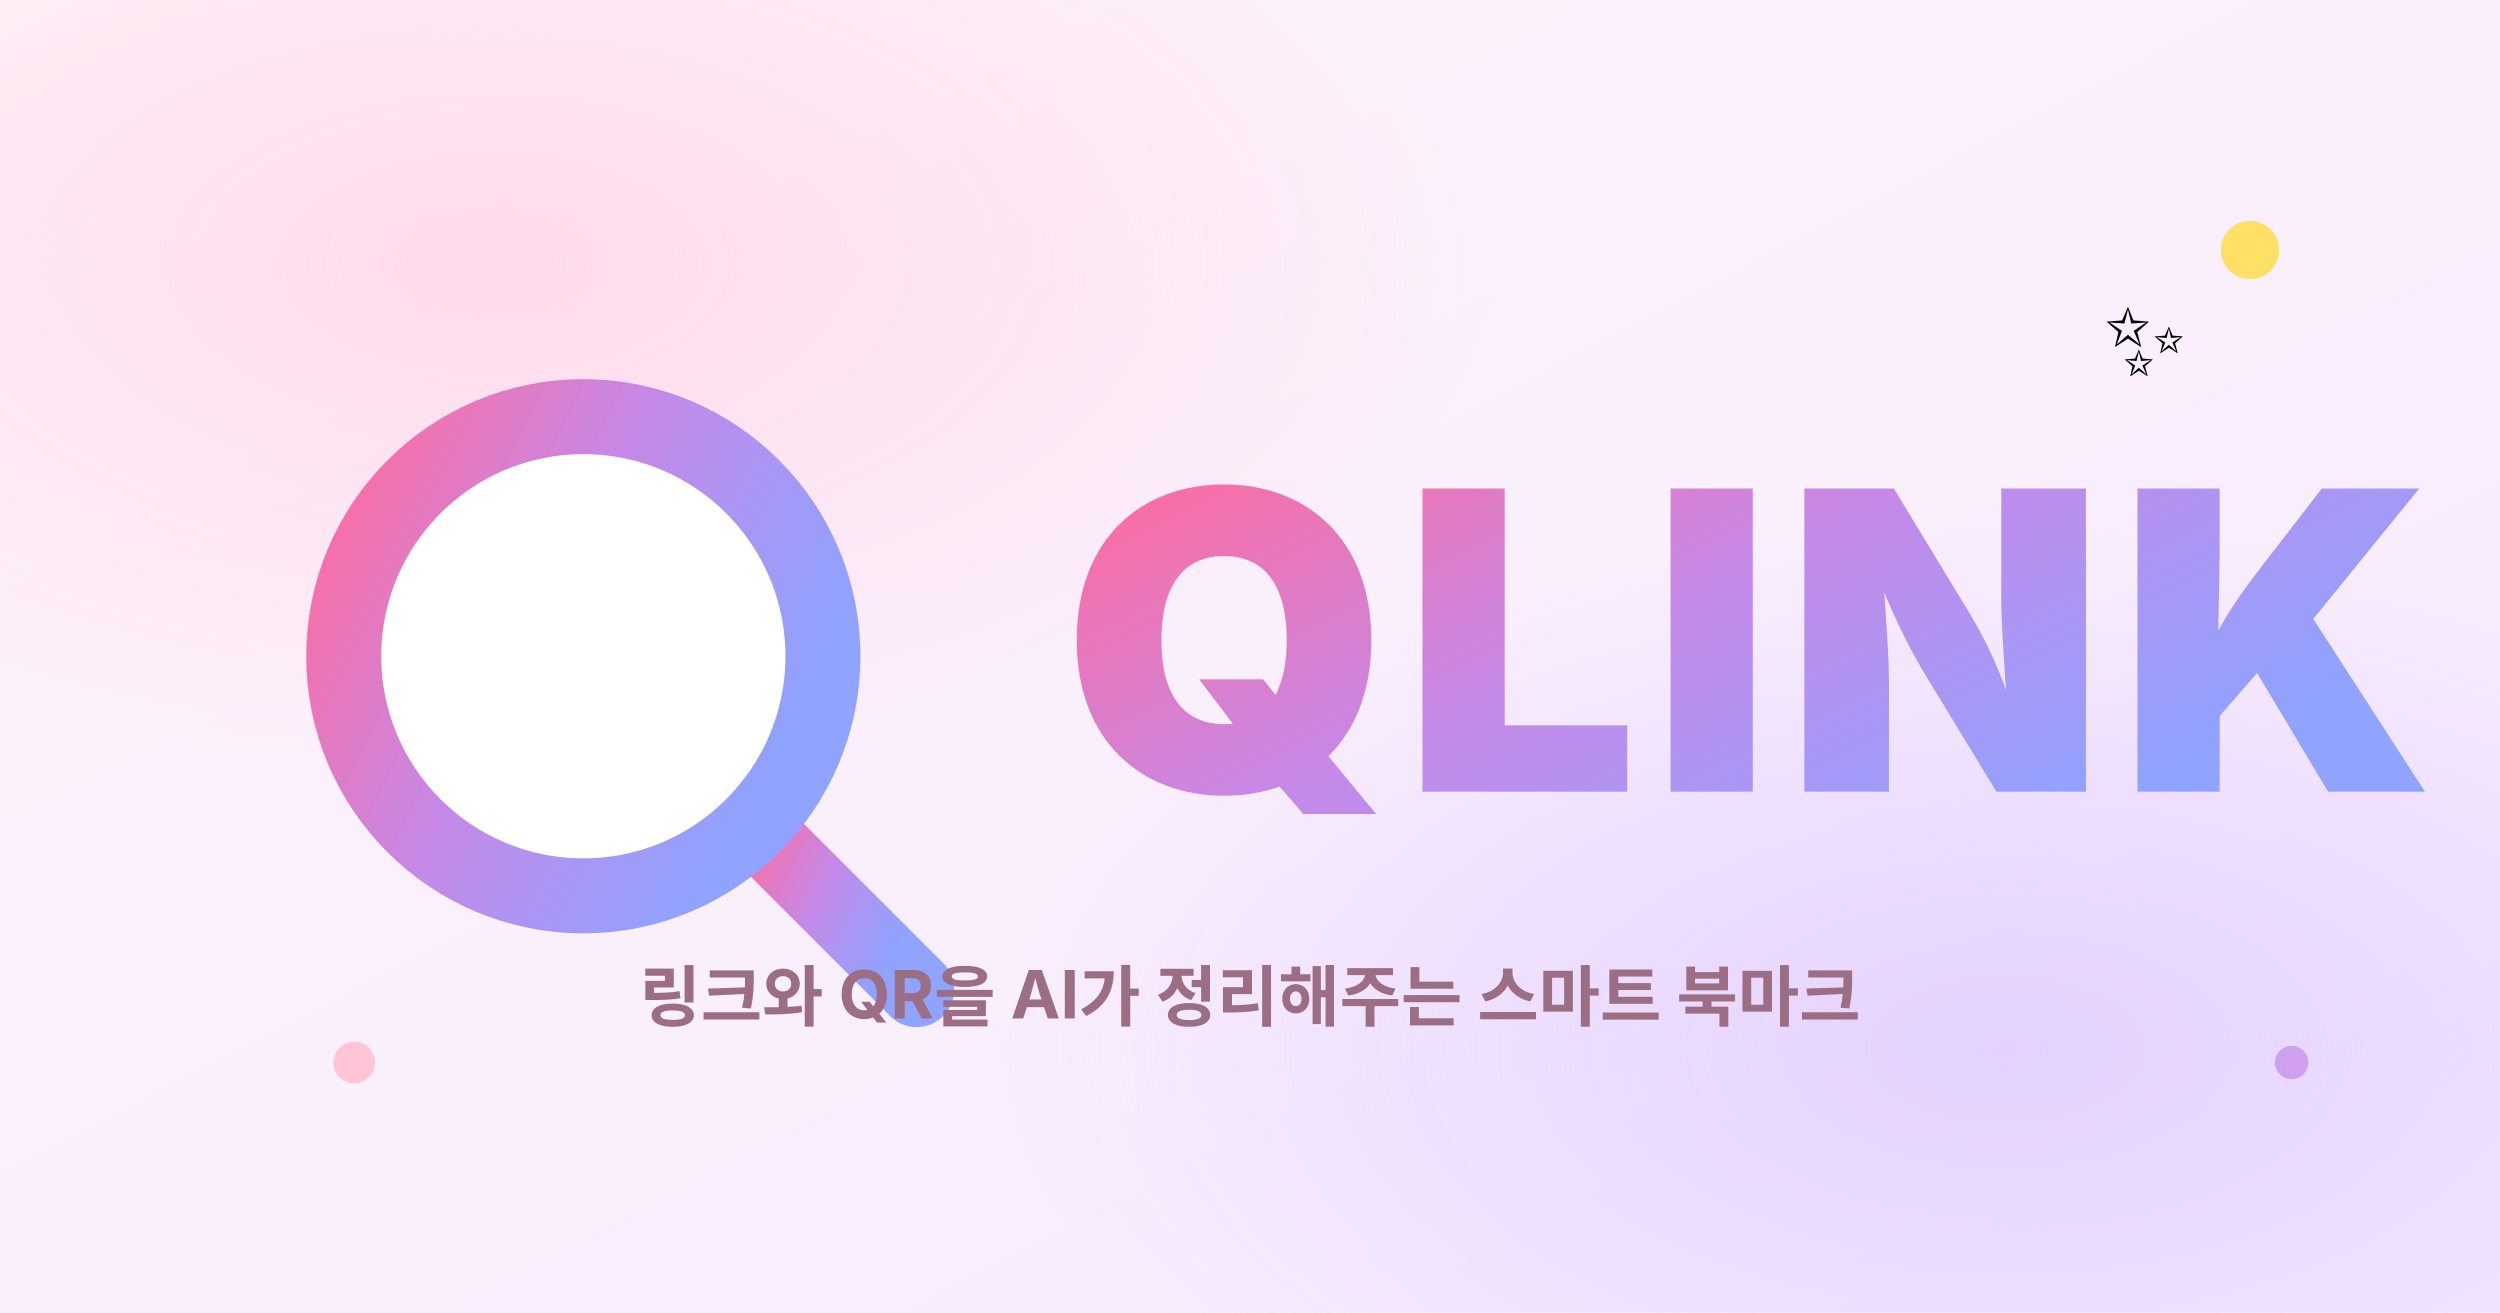
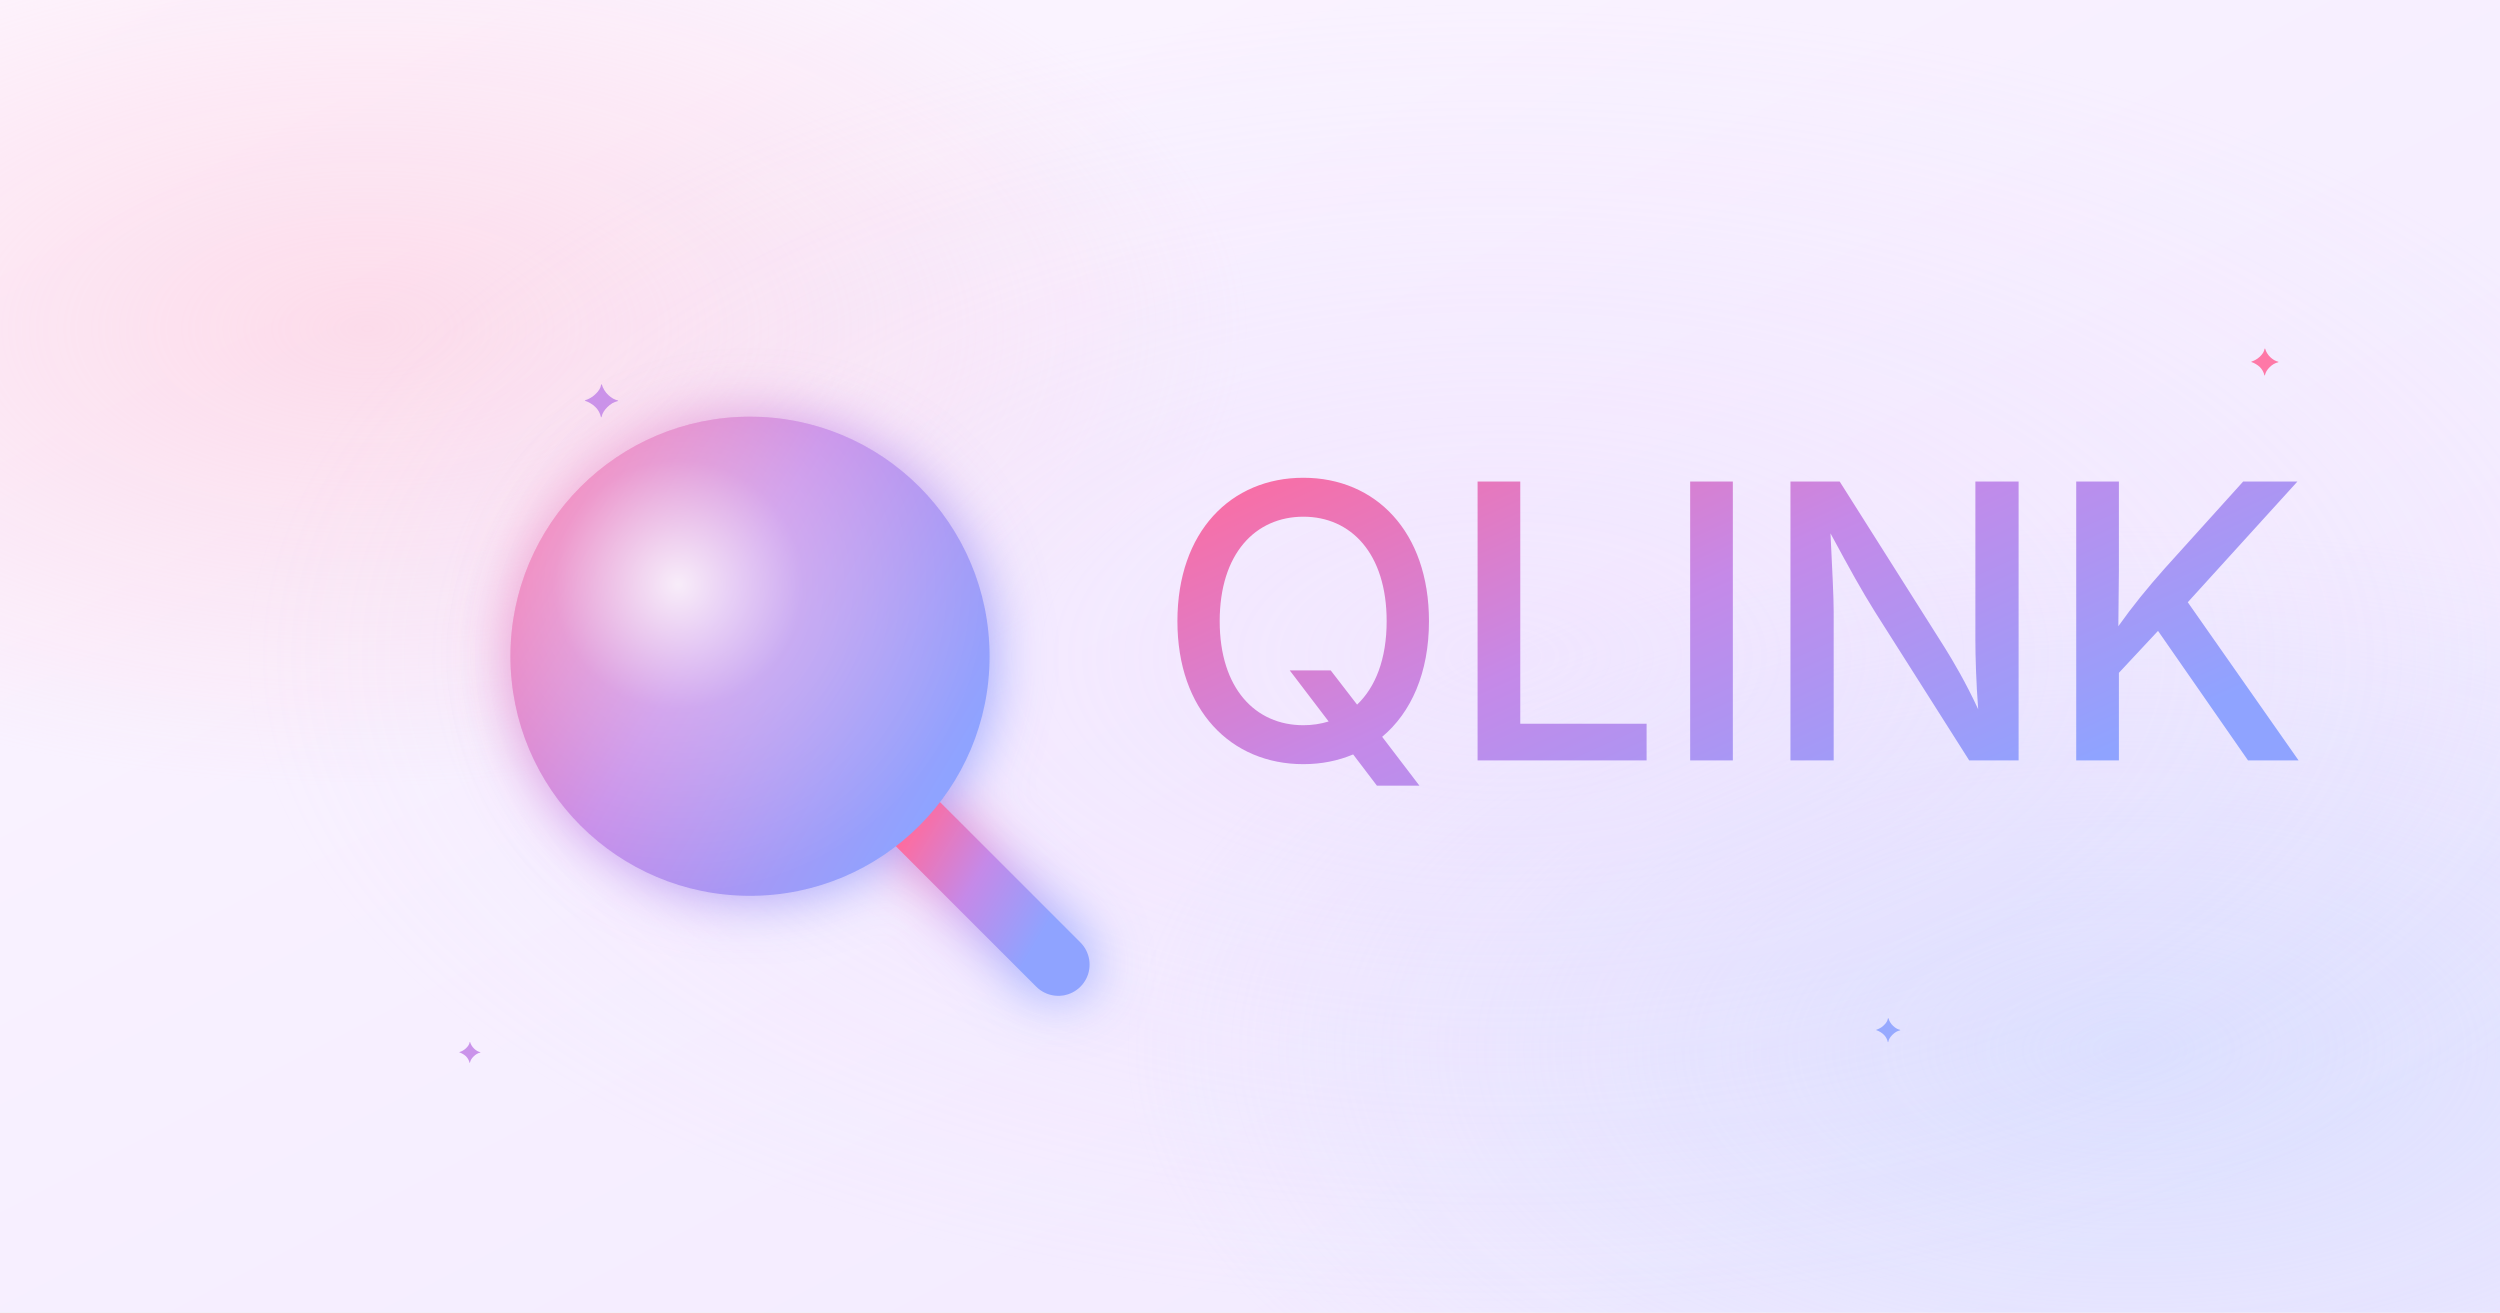
<svg xmlns="http://www.w3.org/2000/svg" viewBox="0 0 1200 630" width="1200" height="630">
  <defs>
    <linearGradient id="bg" x1="0%" y1="0%" x2="100%" y2="100%">
-       <stop offset="0%" stop-color="#FFF5FA" />
-       <stop offset="100%" stop-color="#F5EAFF" />
+       <stop offset="0%" stop-color="#FDF6FF" />
+       <stop offset="100%" stop-color="#F0E8FF" />
    </linearGradient>
-     <linearGradient id="brand" x1="0%" y1="0%" x2="100%" y2="50%">
+     <linearGradient id="brand" x1="0%" y1="0%" x2="100%" y2="60%">
      <stop offset="0%" stop-color="#FF6B9D" />
      <stop offset="50%" stop-color="#C589E8" />
      <stop offset="100%" stop-color="#8FA3FF" />
    </linearGradient>
-     <linearGradient id="brandLight" x1="0%" y1="0%" x2="100%" y2="0%">
-       <stop offset="0%" stop-color="#FFFFFF" stop-opacity=".95" />
-       <stop offset="100%" stop-color="#FFFFFF" stop-opacity=".75" />
-     </linearGradient>
-     <radialGradient id="halo1" cx="20%" cy="20%" r="40%">
-       <stop offset="0%" stop-color="#FFD6E8" stop-opacity="0.85" />
-       <stop offset="100%" stop-color="#FFD6E8" stop-opacity="0" />
+     <radialGradient id="lensGlow" cx="35%" cy="35%" r="65%">
+       <stop offset="0%" stop-color="#FFFFFF" stop-opacity="0.85" />
+       <stop offset="40%" stop-color="#FFFFFF" stop-opacity="0.25" />
+       <stop offset="100%" stop-color="#FFFFFF" stop-opacity="0" />
    </radialGradient>
-     <radialGradient id="halo2" cx="80%" cy="80%" r="40%">
-       <stop offset="0%" stop-color="#E0CCFF" stop-opacity="0.85" />
-       <stop offset="100%" stop-color="#E0CCFF" stop-opacity="0" />
+     <radialGradient id="halo1" cx="15%" cy="25%" r="35%">
+       <stop offset="0%" stop-color="#FFC4D6" stop-opacity="0.5" />
+       <stop offset="100%" stop-color="#FFC4D6" stop-opacity="0" />
    </radialGradient>
+     <radialGradient id="halo2" cx="85%" cy="80%" r="40%">
+       <stop offset="0%" stop-color="#C4D6FF" stop-opacity="0.5" />
+       <stop offset="100%" stop-color="#C4D6FF" stop-opacity="0" />
+     </radialGradient>
+     <radialGradient id="halo3" cx="60%" cy="50%" r="50%">
+       <stop offset="0%" stop-color="#E8D6FF" stop-opacity="0.35" />
+       <stop offset="100%" stop-color="#E8D6FF" stop-opacity="0" />
+     </radialGradient>
+     <filter id="softGlow" x="-20%" y="-20%" width="140%" height="140%">
+       <feGaussianBlur stdDeviation="14" result="blur" />
+       <feMerge>
+         <feMergeNode in="blur" />
+         <feMergeNode in="SourceGraphic" />
+       </feMerge>
+     </filter>
  </defs>
  <rect width="1200" height="630" fill="url(#bg)" />
  <rect width="1200" height="630" fill="url(#halo1)" />
  <rect width="1200" height="630" fill="url(#halo2)" />
-   <g transform="translate(280, 315)">
-     <line x1="80" y1="80" x2="160" y2="160" stroke="url(#brand)" stroke-width="36" stroke-linecap="round" />
-     <circle cx="0" cy="0" r="115" fill="white" stroke="url(#brand)" stroke-width="36" />
-     <ellipse cx="-30" cy="-40" rx="40" ry="22" fill="white" opacity="0.7" />
+   <rect width="1200" height="630" fill="url(#halo3)" />
+   <g transform="translate(360, 315)" filter="url(#softGlow)">
+     <line x1="78" y1="78" x2="148" y2="148" stroke="url(#brand)" stroke-width="30" stroke-linecap="round" />
+     <circle cx="0" cy="0" r="115" fill="url(#brand)" />
+     <circle cx="0" cy="0" r="115" fill="url(#lensGlow)" />
  </g>
-   <text x="510" y="380" font-family="Outfit, system-ui, -apple-system, sans-serif" font-size="200" font-weight="900" letter-spacing="6" fill="url(#brand)">QLINK</text>
-   <circle cx="1080" cy="120" r="14" fill="#FFE066" />
-   <circle cx="170" cy="510" r="10" fill="#FFC4D6" />
-   <circle cx="1100" cy="510" r="8" fill="#C589E8" opacity="0.7" />
-   <text x="1010" y="180" font-family="system-ui, -apple-system, sans-serif" font-size="48">✨</text>
-   <text x="600" y="490" font-family="-apple-system, system-ui, 'Apple SD Gothic Neo', 'Pretendard', sans-serif" font-size="32" font-weight="700" text-anchor="middle" fill="#9B6E84">링크와 QR을 AI가 정리해주는 스마트 북마크</text>
+   <text x="555" y="365" font-family="Outfit, system-ui, -apple-system, sans-serif" font-size="184" font-weight="500" letter-spacing="-2" fill="url(#brand)">QLINK</text>
+   <g opacity="0.9">
+     <text x="280" y="200" font-size="22" fill="#C589E8">✦</text>
+     <text x="1080" y="180" font-size="18" fill="#FF6B9D">✦</text>
+     <text x="900" y="500" font-size="16" fill="#8FA3FF">✦</text>
+     <text x="220" y="510" font-size="14" fill="#C589E8">✦</text>
+   </g>
</svg>
